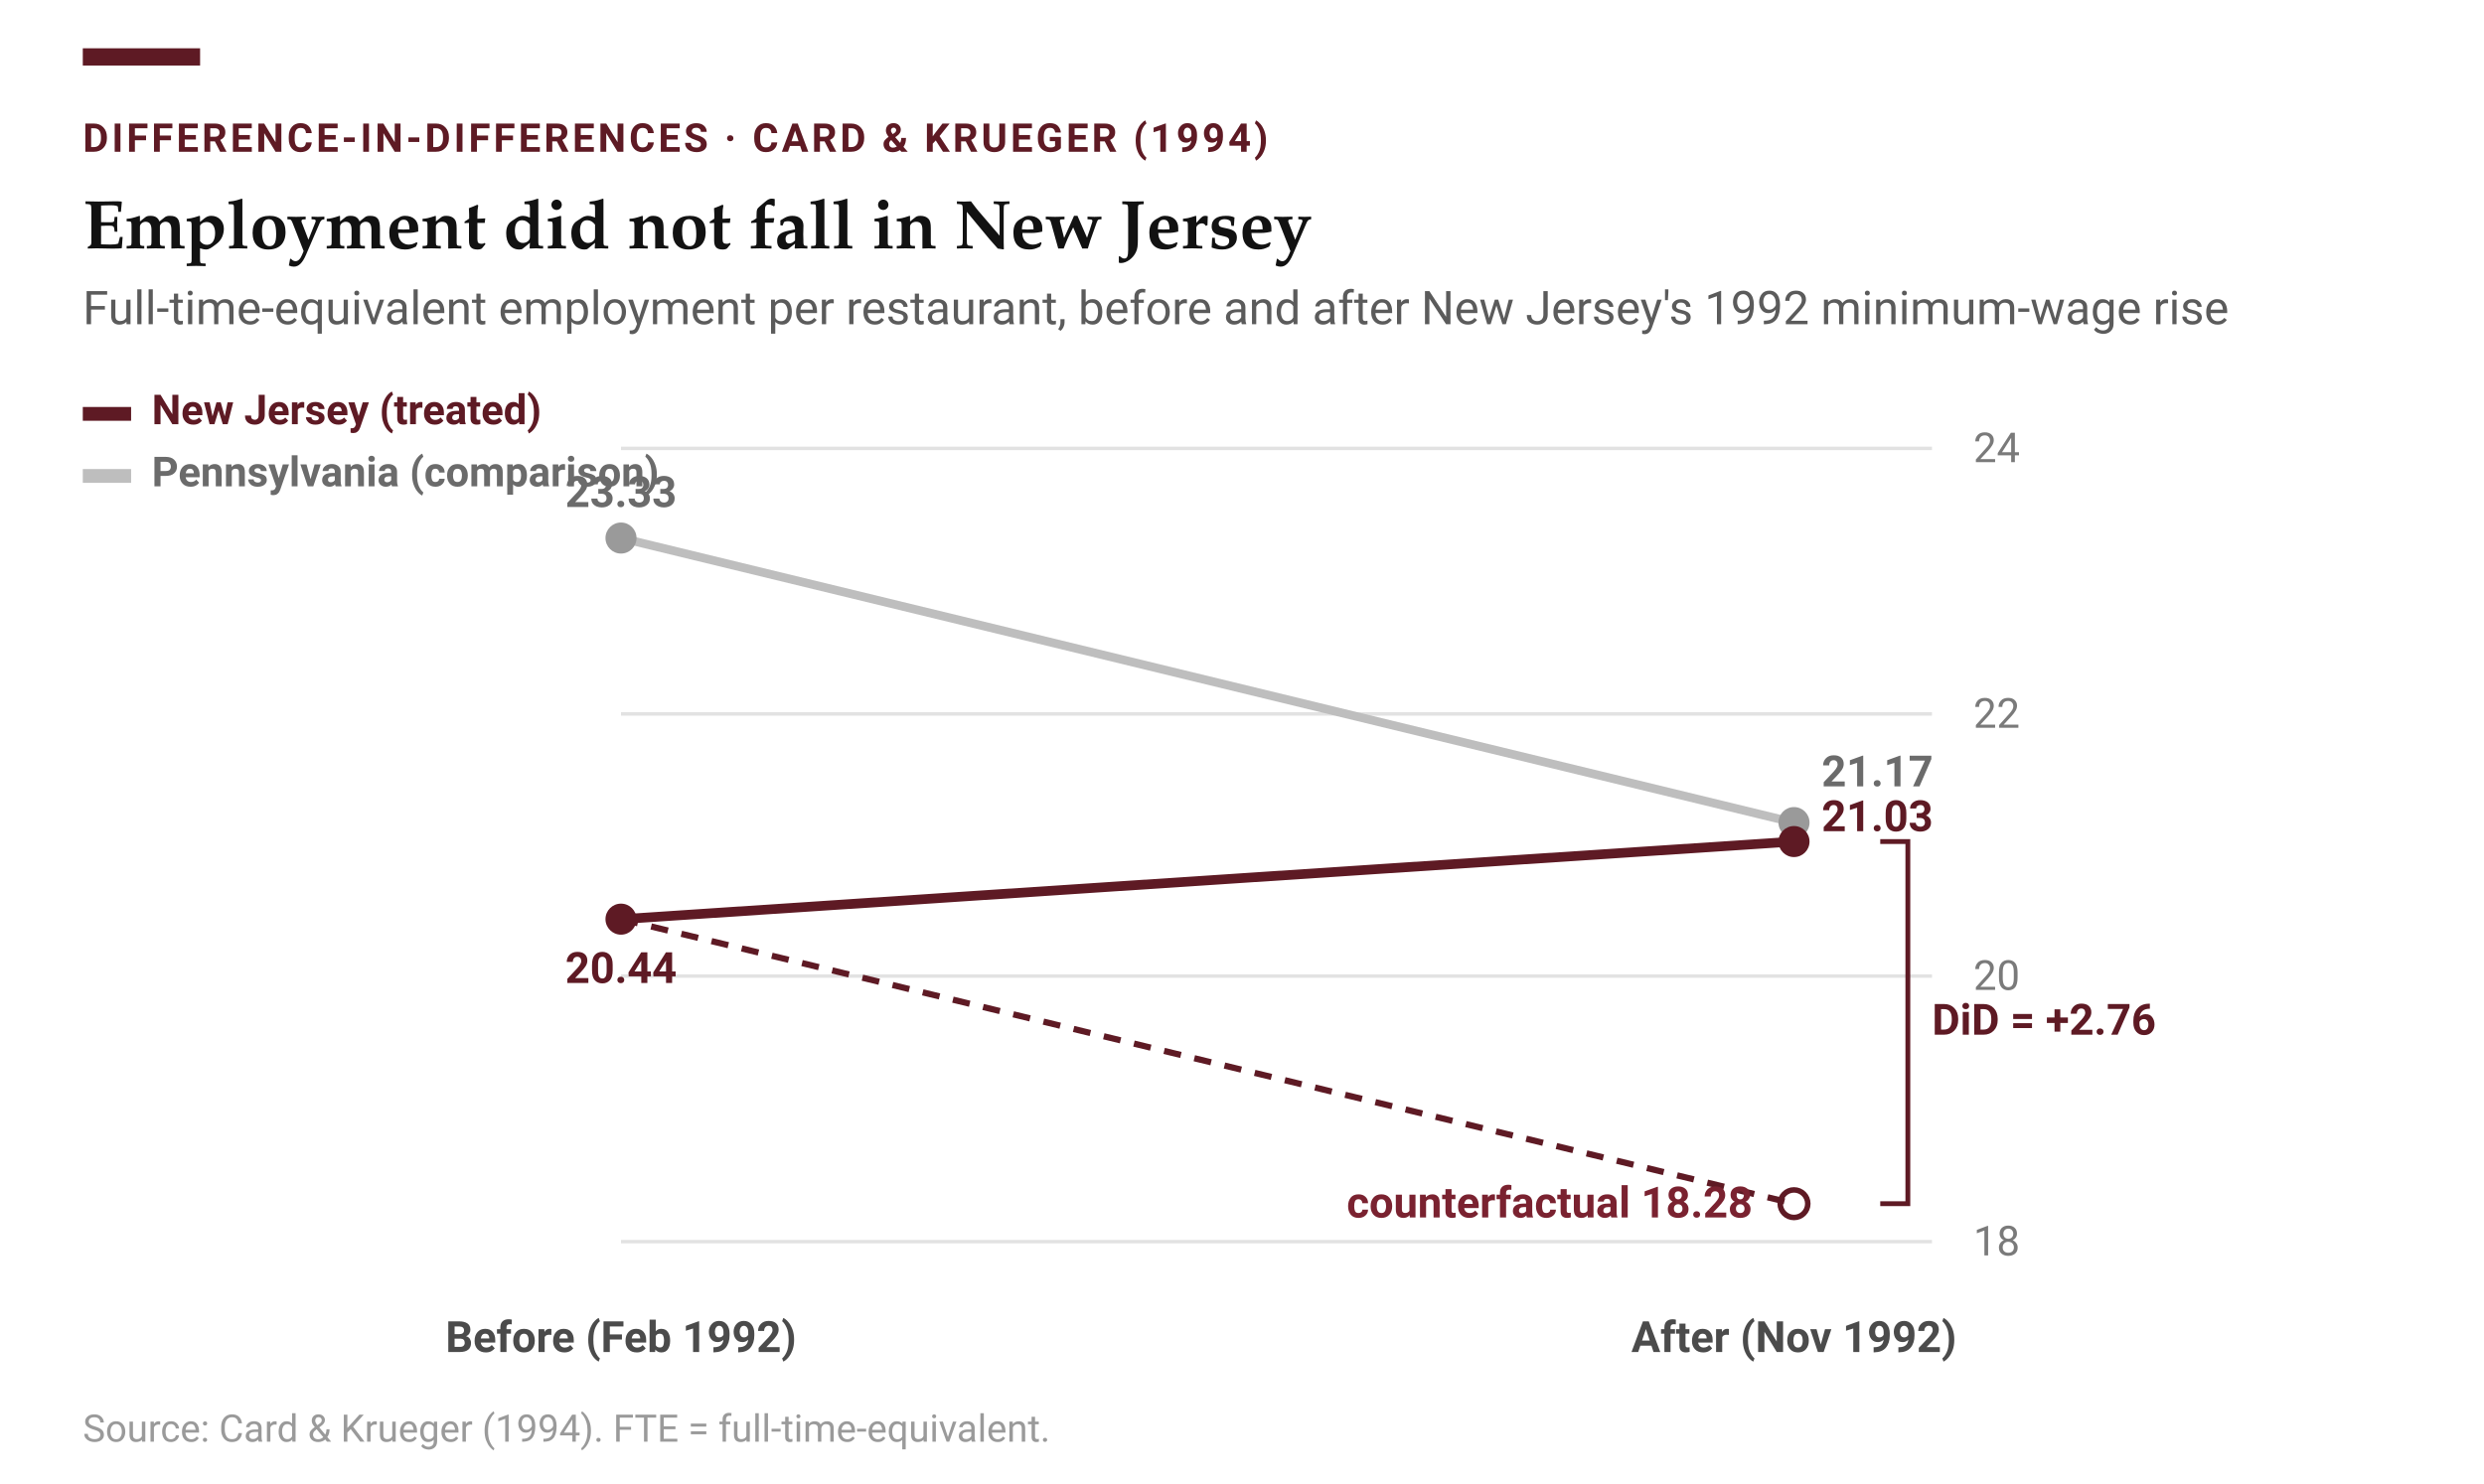
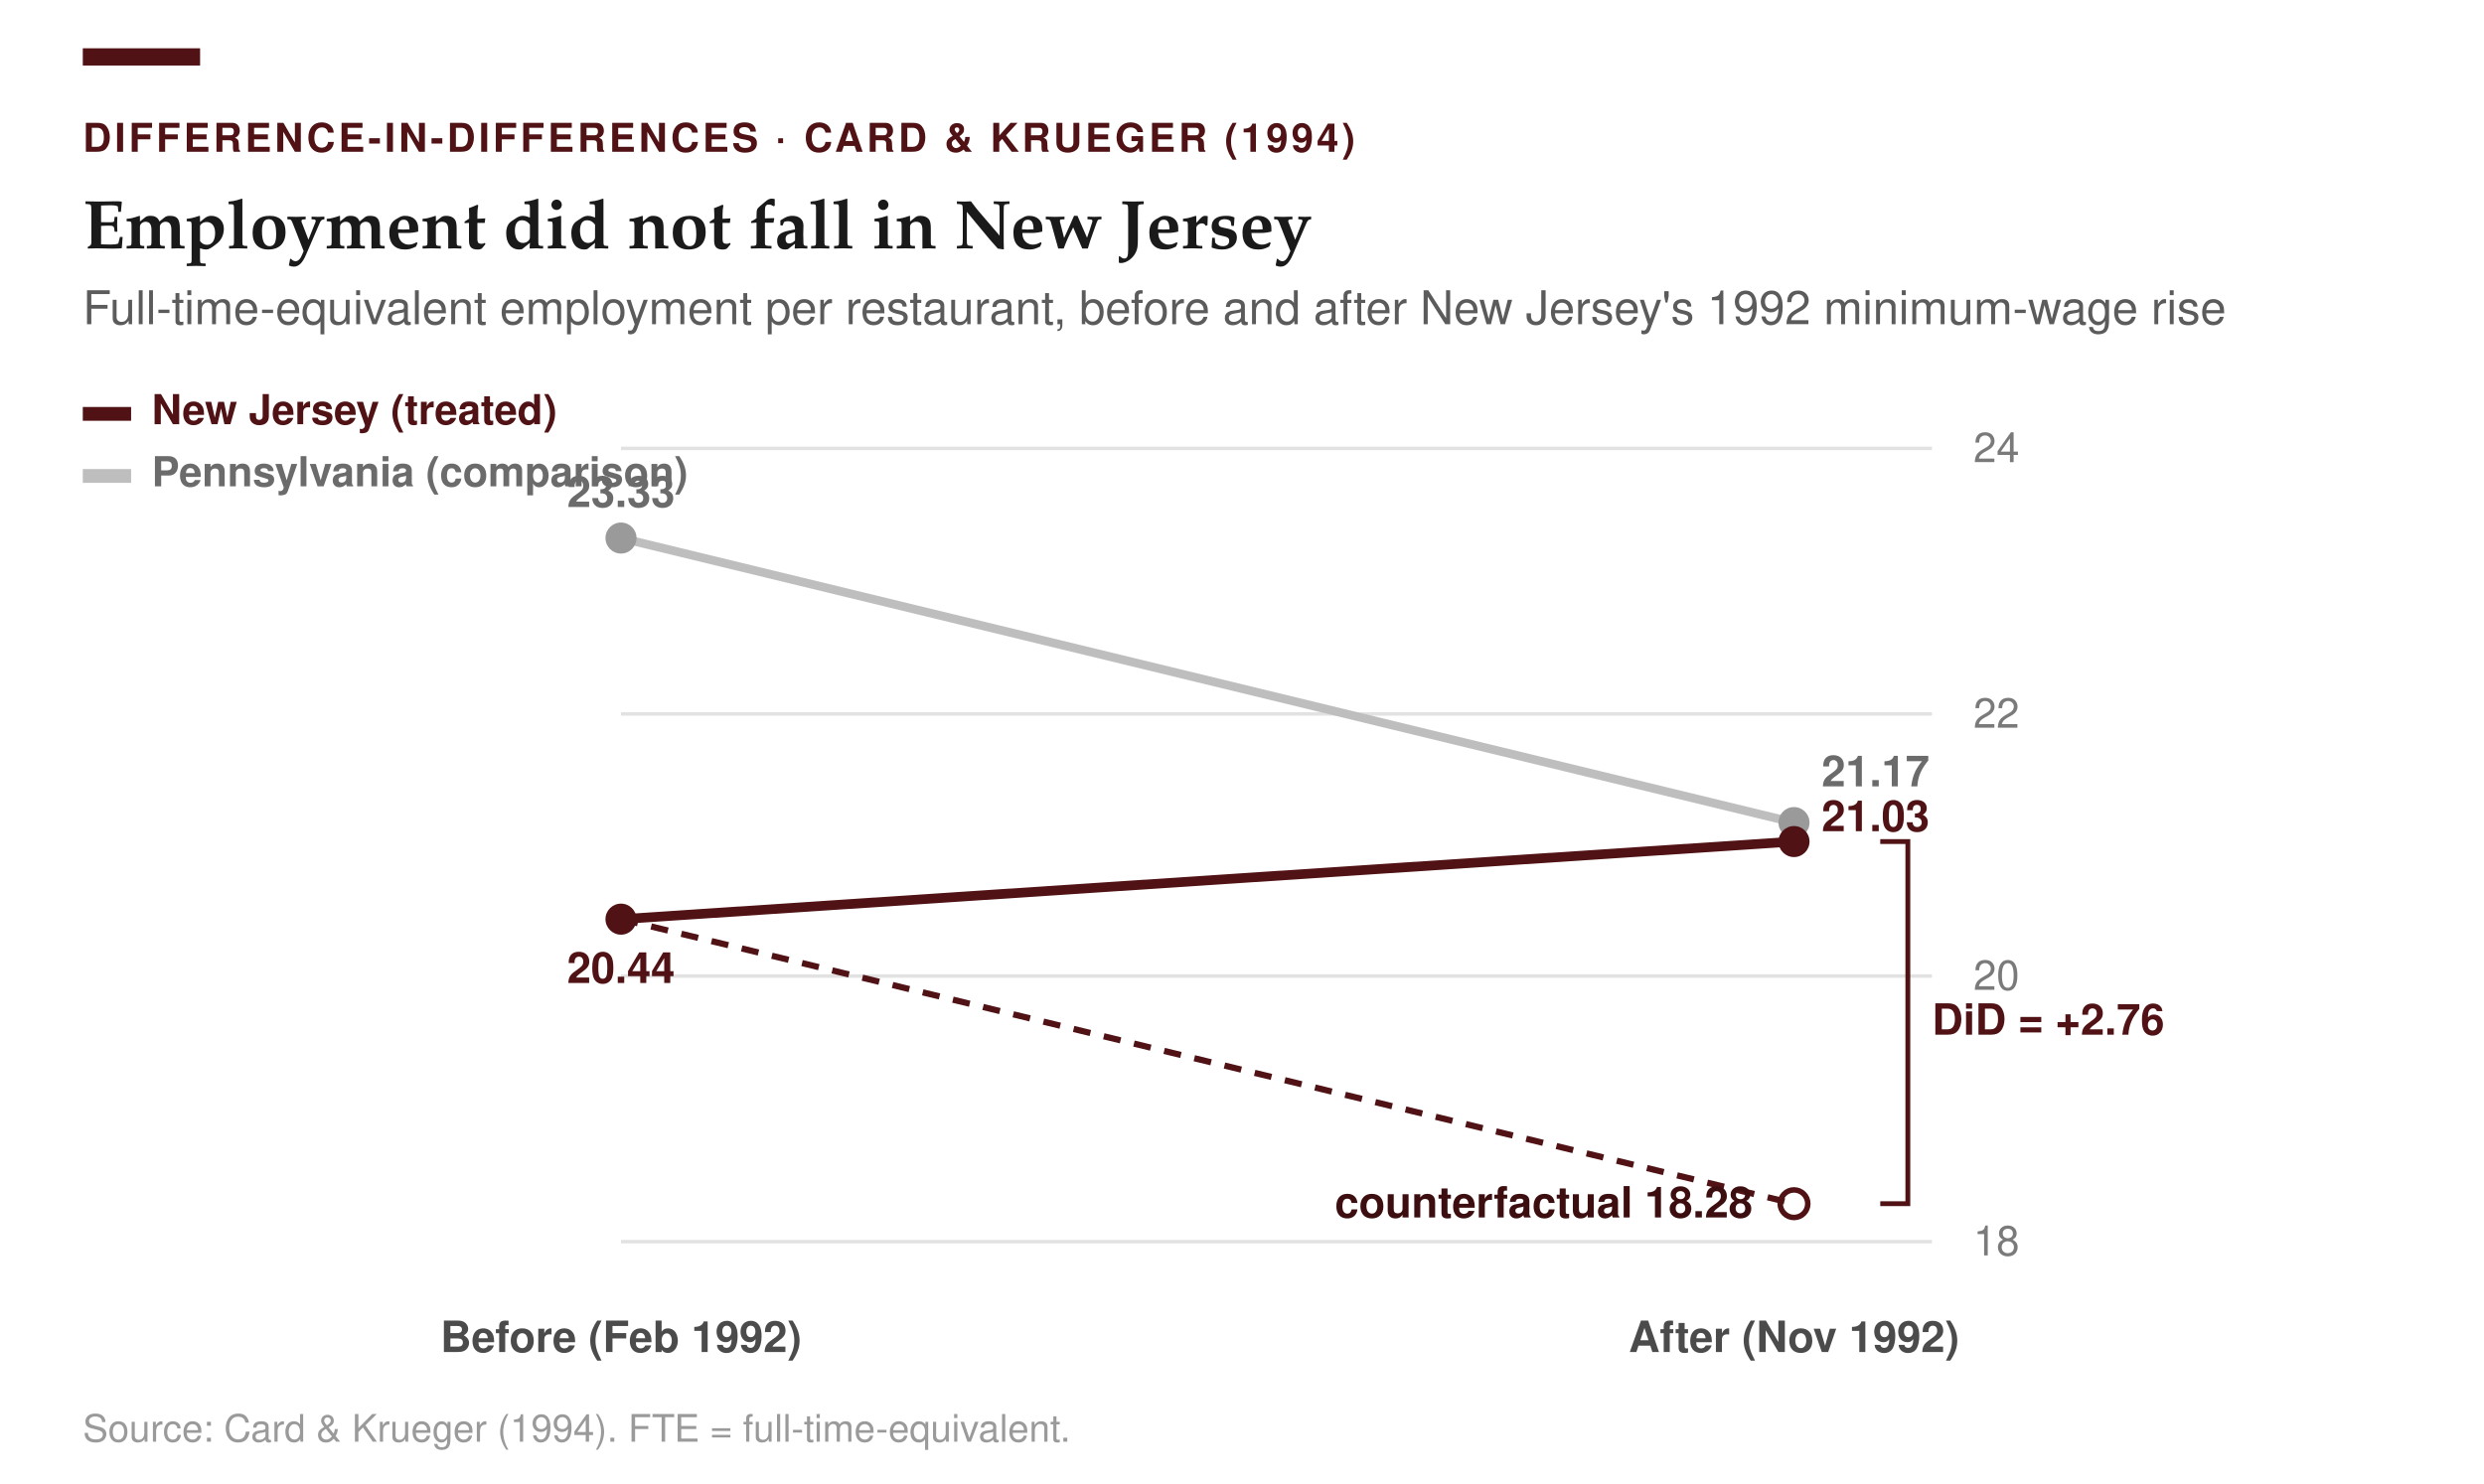
<svg xmlns="http://www.w3.org/2000/svg" viewBox="0 0 720 430" role="img" aria-label="Difference-in-differences line chart of full-time-equivalent fast-food employment: New Jersey rose from 20.44 to 21.03 while Pennsylvania fell from 23.33 to 21.17. The New Jersey counterfactual falls to 18.28, so the difference-in-differences is +2.76.">
  <style>
-     .kick { font: 600 11.5px -apple-system, BlinkMacSystemFont, "Segoe UI", Roboto, Helvetica, Arial, sans-serif; letter-spacing: .08em; fill: #5E1A24; }
-     .head { font: 700 20px Georgia, "Iowan Old Style", "Palatino Linotype", Palatino, serif; fill: #121212; }
-     .dek  { font: 400 13.5px -apple-system, BlinkMacSystemFont, "Segoe UI", Roboto, Helvetica, Arial, sans-serif; fill: #5b5b5b; }
-     .val  { font: 700 12.5px -apple-system, BlinkMacSystemFont, "Segoe UI", Roboto, Helvetica, Arial, sans-serif; }
-     .ax   { font: 400 12px -apple-system, BlinkMacSystemFont, "Segoe UI", Roboto, Helvetica, Arial, sans-serif; fill: #7a7a7a; }
-     .axb  { font: 600 12.5px -apple-system, BlinkMacSystemFont, "Segoe UI", Roboto, Helvetica, Arial, sans-serif; fill: #4b4b4b; }
-     .leg  { font: 600 12px -apple-system, BlinkMacSystemFont, "Segoe UI", Roboto, Helvetica, Arial, sans-serif; }
-     .src  { font: 400 11px -apple-system, BlinkMacSystemFont, "Segoe UI", Roboto, Helvetica, Arial, sans-serif; fill: #9a9a9a; }
+     .kick { font: 600 11.5px "DM Sans", -apple-system, BlinkMacSystemFont, "Segoe UI", Helvetica, Arial, sans-serif; letter-spacing: .08em; fill: #501214; }
+     .head { font: 700 20px Spectral, Georgia, "Palatino Linotype", serif; fill: #1a1a1a; }
+     .dek  { font: 400 13.5px "DM Sans", -apple-system, BlinkMacSystemFont, "Segoe UI", Helvetica, Arial, sans-serif; fill: #5b5b5b; }
+     .val  { font: 700 12.5px "DM Sans", -apple-system, BlinkMacSystemFont, "Segoe UI", Helvetica, Arial, sans-serif; }
+     .ax   { font: 400 12px "DM Sans", -apple-system, BlinkMacSystemFont, "Segoe UI", Helvetica, Arial, sans-serif; fill: #7a7a7a; }
+     .axb  { font: 600 12.5px "DM Sans", -apple-system, BlinkMacSystemFont, "Segoe UI", Helvetica, Arial, sans-serif; fill: #4b4b4b; }
+     .leg  { font: 600 12px "DM Sans", -apple-system, BlinkMacSystemFont, "Segoe UI", Helvetica, Arial, sans-serif; }
+     .src  { font: 400 11px "DM Sans", -apple-system, BlinkMacSystemFont, "Segoe UI", Helvetica, Arial, sans-serif; fill: #9a9a9a; }
  </style>
-   <rect x="24" y="14" width="34" height="5" fill="#5E1A24" />
+   <rect x="24" y="14" width="34" height="5" fill="#501214" />
  <text x="24" y="44" class="kick">DIFFERENCE-IN-DIFFERENCES · CARD &amp; KRUEGER (1994)</text>
  <text x="24" y="72" class="head">Employment did not fall in New Jersey</text>
  <text x="24" y="94" class="dek">Full-time-equivalent employment per restaurant, before and after New Jersey's 1992 minimum-wage rise</text>
  <g stroke="#e2e2e2" stroke-width="1">
    <line x1="180" y1="130" x2="560" y2="130" />
    <line x1="180" y1="207" x2="560" y2="207" />
    <line x1="180" y1="283" x2="560" y2="283" />
    <line x1="180" y1="360" x2="560" y2="360" />
  </g>
  <text x="572" y="134" class="ax">24</text>
  <text x="572" y="211" class="ax">22</text>
  <text x="572" y="287" class="ax">20</text>
  <text x="572" y="364" class="ax">18</text>
  <polyline points="180,156 520,238.5" fill="none" stroke="#BEBEBE" stroke-width="2.5" />
  <circle cx="180" cy="156" r="4.5" fill="#9a9a9a" />
  <circle cx="520" cy="238.5" r="4.5" fill="#9a9a9a" />
  <text x="180" y="147" text-anchor="middle" class="val" fill="#6b6b6b">23.33</text>
  <text x="528" y="228" class="val" fill="#6b6b6b">21.17</text>
-   <polyline points="180,266.5 520,349" fill="none" stroke="#5E1A24" stroke-width="1.8" stroke-dasharray="5 4" />
-   <circle cx="520" cy="349" r="4" fill="none" stroke="#5E1A24" stroke-width="1.6" />
-   <text x="508" y="353" text-anchor="end" class="val" fill="#7a2230">counterfactual 18.28</text>
-   <polyline points="180,266.5 520,244" fill="none" stroke="#5E1A24" stroke-width="2.8" />
-   <circle cx="180" cy="266.5" r="4.5" fill="#5E1A24" />
-   <circle cx="520" cy="244" r="4.5" fill="#5E1A24" />
-   <text x="180" y="285" text-anchor="middle" class="val" fill="#5E1A24">20.44</text>
-   <text x="528" y="241" class="val" fill="#5E1A24">21.03</text>
-   <path d="M545,244 L553,244 L553,349 L545,349" fill="none" stroke="#5E1A24" stroke-width="1.4" />
-   <text x="560" y="300" class="val" fill="#5E1A24">DiD = +2.76</text>
+   <polyline points="180,266.5 520,349" fill="none" stroke="#501214" stroke-width="1.8" stroke-dasharray="5 4" />
+   <circle cx="520" cy="349" r="4" fill="none" stroke="#501214" stroke-width="1.6" />
+   <text x="508" y="353" text-anchor="end" class="val" fill="#3d0e10">counterfactual 18.28</text>
+   <polyline points="180,266.5 520,244" fill="none" stroke="#501214" stroke-width="2.8" />
+   <circle cx="180" cy="266.5" r="4.5" fill="#501214" />
+   <circle cx="520" cy="244" r="4.5" fill="#501214" />
+   <text x="180" y="285" text-anchor="middle" class="val" fill="#501214">20.44</text>
+   <text x="528" y="241" class="val" fill="#501214">21.03</text>
+   <path d="M545,244 L553,244 L553,349 L545,349" fill="none" stroke="#501214" stroke-width="1.4" />
+   <text x="560" y="300" class="val" fill="#501214">DiD = +2.76</text>
  <text x="180" y="392" text-anchor="middle" class="axb">Before (Feb 1992)</text>
  <text x="520" y="392" text-anchor="middle" class="axb">After (Nov 1992)</text>
-   <rect x="24" y="118" width="14" height="4" fill="#5E1A24" />
-   <text x="44" y="123" class="leg" fill="#5E1A24">New Jersey (treated)</text>
+   <rect x="24" y="118" width="14" height="4" fill="#501214" />
+   <text x="44" y="123" class="leg" fill="#501214">New Jersey (treated)</text>
  <rect x="24" y="136" width="14" height="4" fill="#BEBEBE" />
  <text x="44" y="141" class="leg" fill="#6b6b6b">Pennsylvania (comparison)</text>
  <text x="24" y="418" class="src">Source: Card &amp; Krueger (1994). FTE = full-time-equivalent.</text>
</svg>
